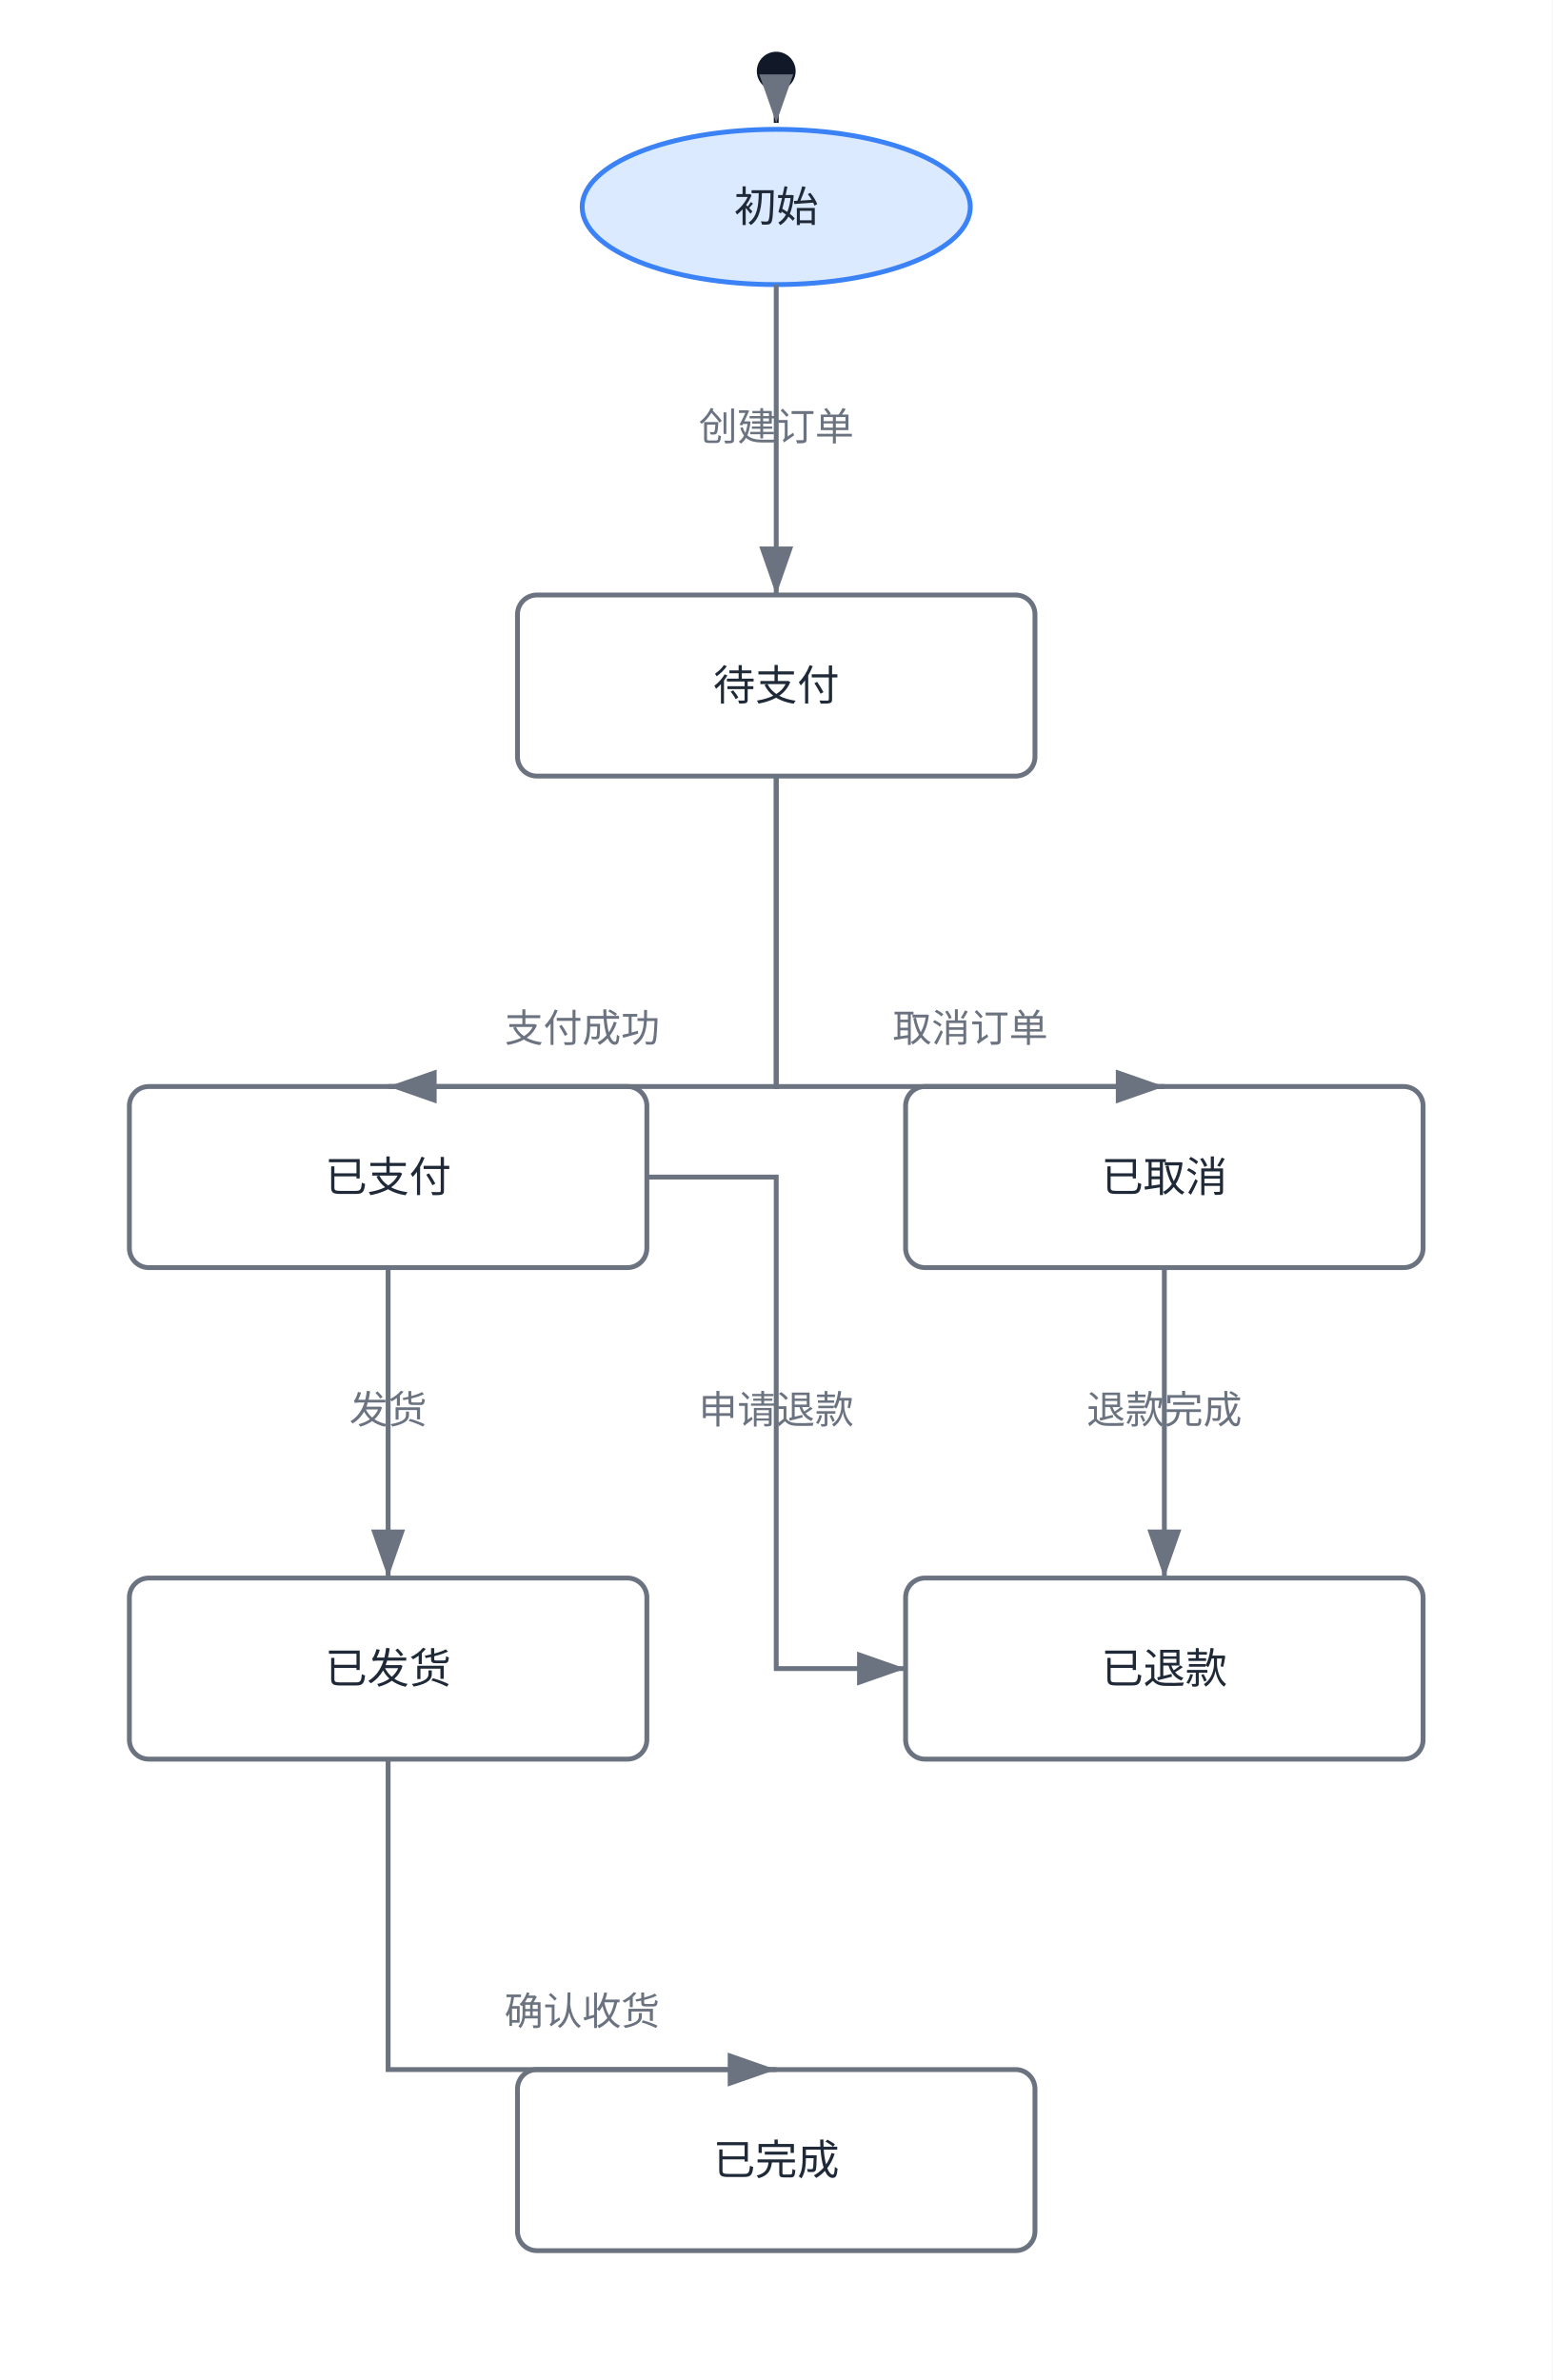
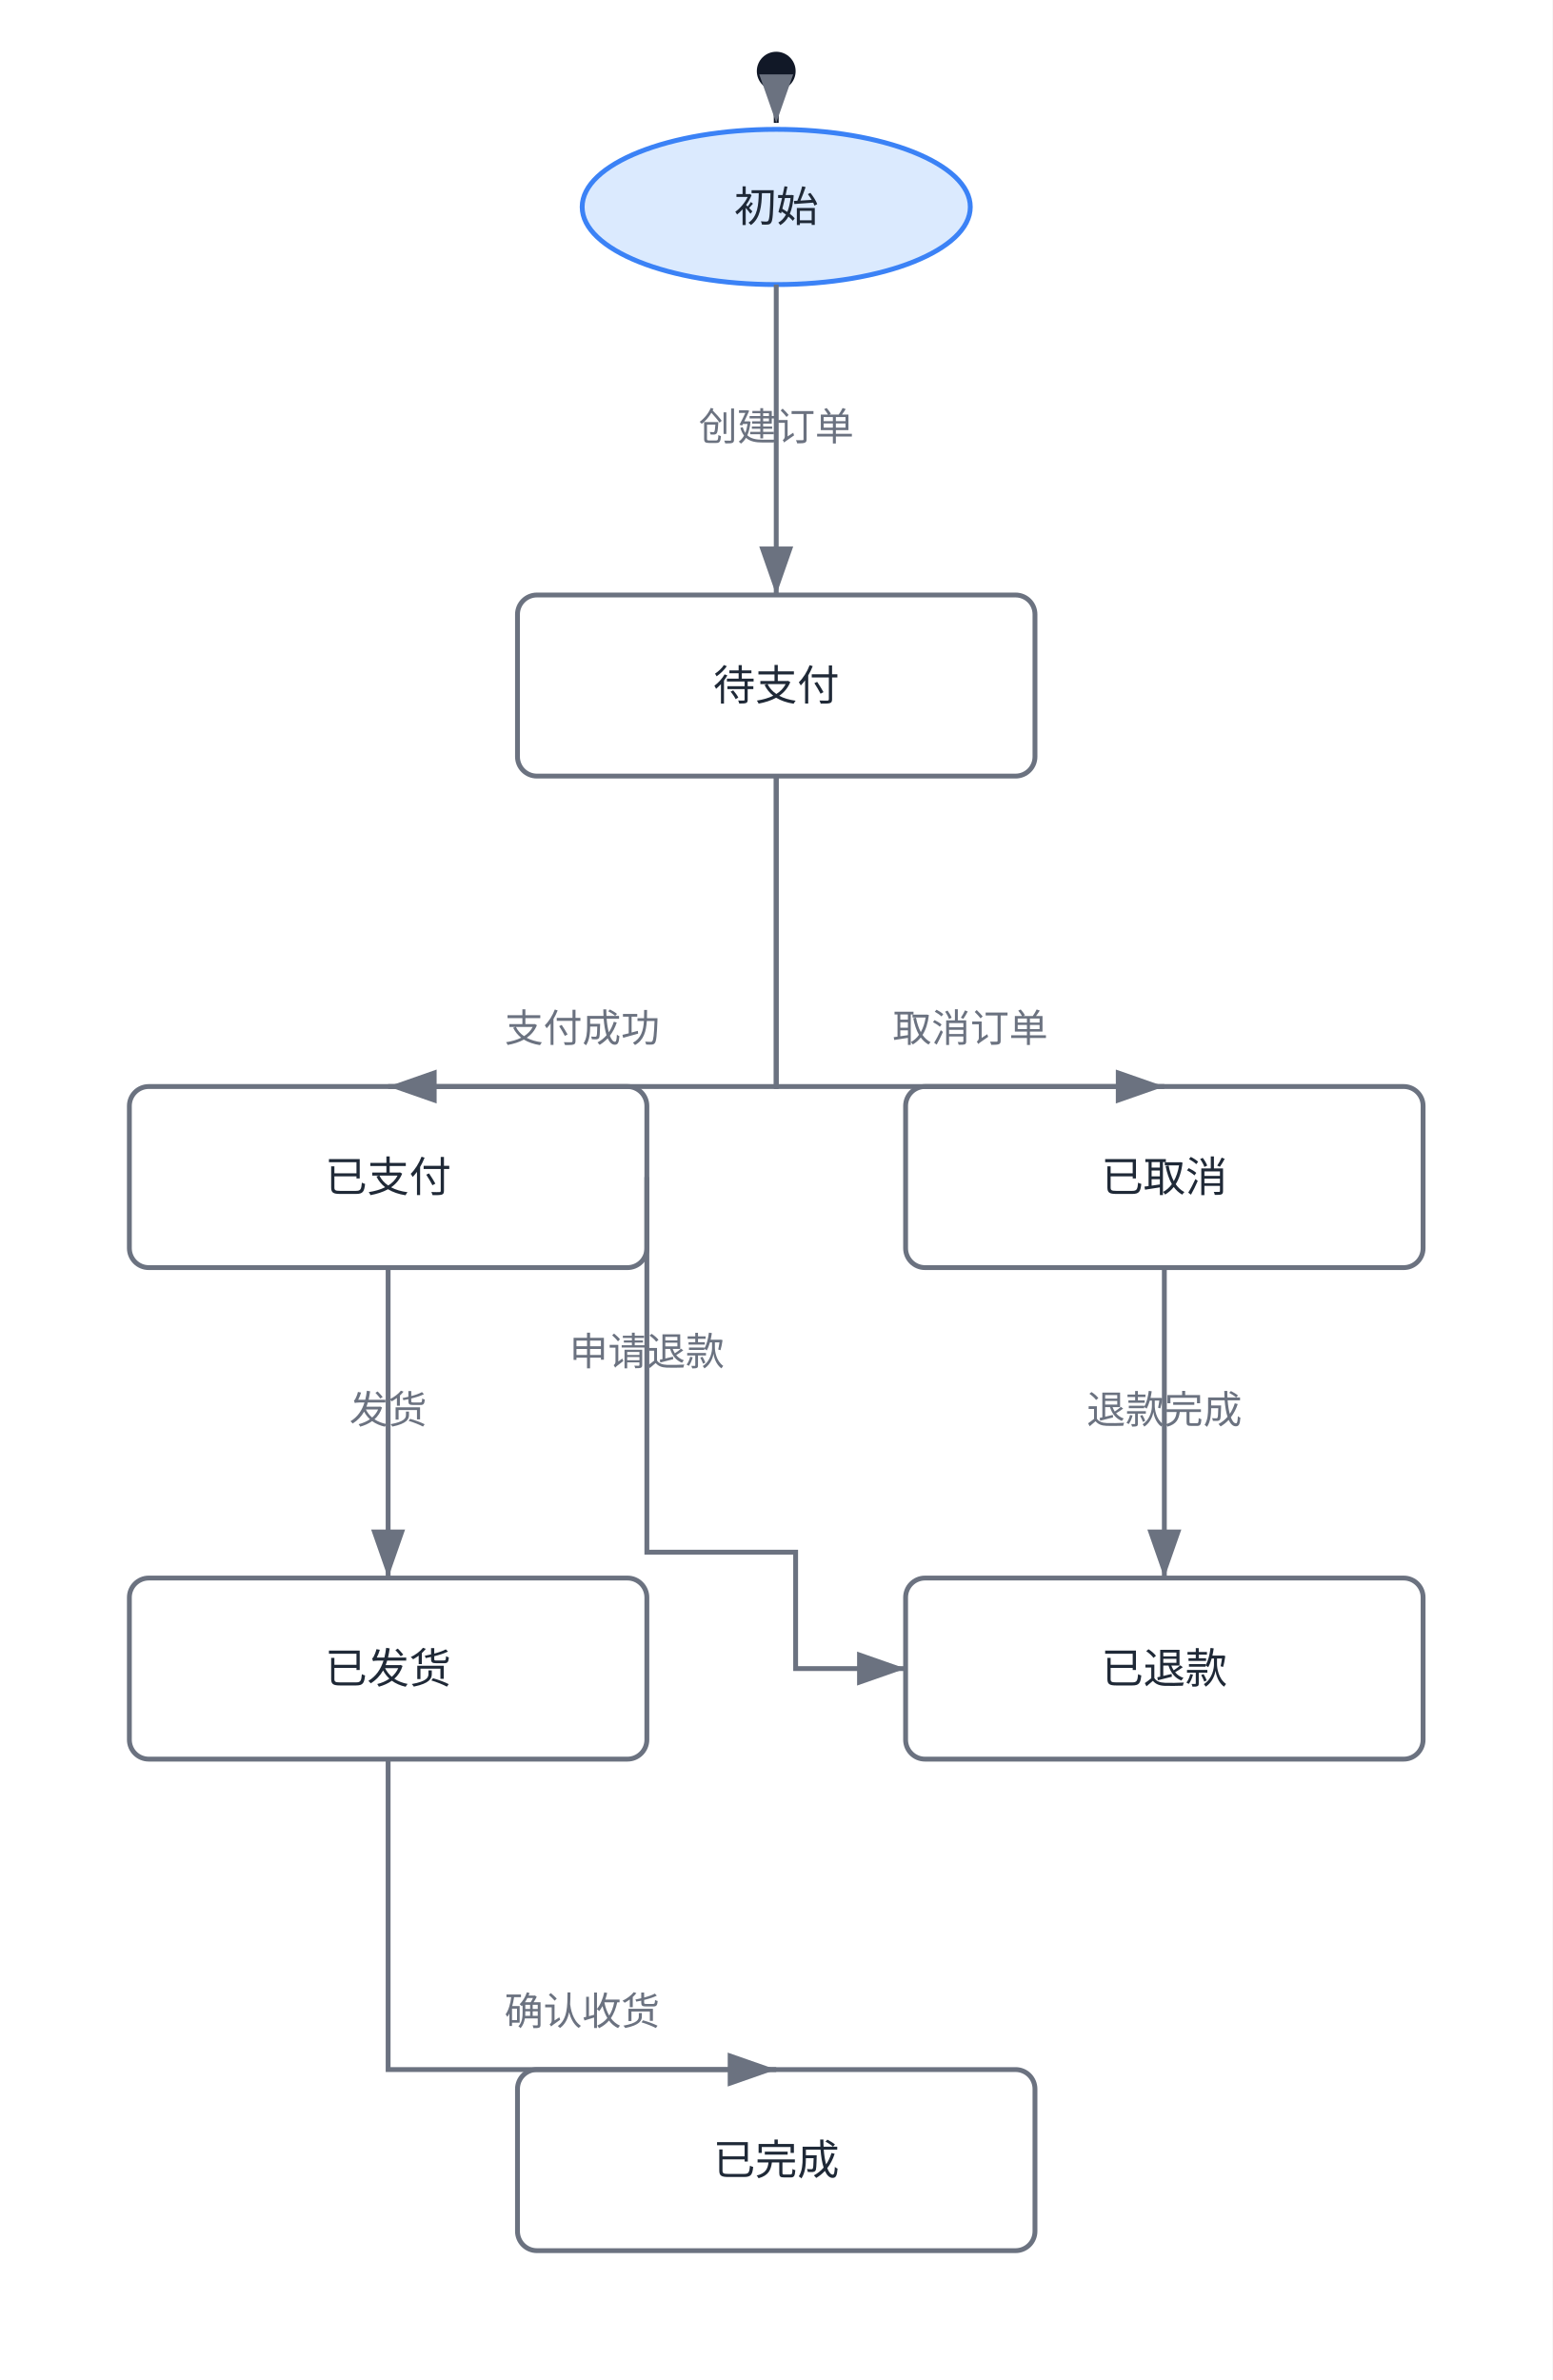
<svg xmlns="http://www.w3.org/2000/svg" width="480" height="736" viewBox="0 0 480 736">
  <defs>
    <marker id="arrowhead" markerWidth="10" markerHeight="7" refX="10" refY="3.5" orient="auto">
      <polygon points="0 0, 10 3.5, 0 7" fill="#6b7280" />
    </marker>
    <marker id="arrowhead-purple" markerWidth="10" markerHeight="7" refX="10" refY="3.5" orient="auto">
      <polygon points="0 0, 10 3.5, 0 7" fill="#7c3aed" />
    </marker>
  </defs>
  <style>.lgdl-anchors,.lgdl-edge-anchors{opacity:0;pointer-events:none;transition:opacity .12s ease}.lgdl-node:hover + .lgdl-anchors,.lgdl-class:hover + .lgdl-anchors,.lgdl-group:hover + .lgdl-anchors,.lgdl-lane:hover + .lgdl-anchors{opacity:1}.lgdl-edge:hover + .lgdl-edge-anchors,.lgdl-aggregate-edge:hover + .lgdl-edge-anchors{opacity:1}.lgdl-node.lgdl-hovered + .lgdl-anchors,.lgdl-class.lgdl-hovered + .lgdl-anchors,.lgdl-group.lgdl-hovered + .lgdl-anchors,.lgdl-lane.lgdl-hovered + .lgdl-anchors{opacity:1}.lgdl-edge.lgdl-hovered + .lgdl-edge-anchors,.lgdl-aggregate-edge.lgdl-hovered + .lgdl-edge-anchors{opacity:1}.lgdl-hovered{filter:drop-shadow(0 0 3px rgba(79,70,229,.65))}</style>
  <rect x="0" y="0" width="480" height="736" fill="#ffffff" />
  <g class="lgdl-initial" data-lgdl-loc="nodes[0]">
    <circle cx="240" cy="22" r="6" fill="#111827" />
    <line x1="240" y1="28" x2="240" y2="38" stroke="#111827" stroke-width="1.5" marker-end="url(#arrowhead)" />
  </g>
  <g class="lgdl-node" data-lgdl-loc="nodes[0]">
    <rect x="180" y="40" width="120" height="48" rx="60" ry="60" fill="#dbeafe" stroke="#3b82f6" stroke-width="1.5" />
    <text x="240" y="64" font-family="'Segoe UI', 'PingFang SC', 'Microsoft YaHei', sans-serif" font-size="13" fill="#1f2937" text-anchor="middle" dominant-baseline="middle">初始</text>
  </g>
  <g class="lgdl-anchors">
    <circle cx="300.0" cy="64.0" r="3" fill="#3b82f6" />
    <circle cx="289.8" cy="77.4" r="3" fill="#3b82f6" />
    <circle cx="274.2" cy="83.7" r="3" fill="#3b82f6" />
    <circle cx="262.3" cy="86.3" r="3" fill="#3b82f6" />
    <circle cx="253.5" cy="87.4" r="3" fill="#3b82f6" />
    <circle cx="246.4" cy="87.9" r="3" fill="#3b82f6" />
    <circle cx="240.0" cy="88.0" r="3" fill="#3b82f6" />
    <circle cx="233.6" cy="87.9" r="3" fill="#3b82f6" />
    <circle cx="226.5" cy="87.4" r="3" fill="#3b82f6" />
    <circle cx="217.7" cy="86.3" r="3" fill="#3b82f6" />
    <circle cx="205.8" cy="83.7" r="3" fill="#3b82f6" />
    <circle cx="190.2" cy="77.4" r="3" fill="#3b82f6" />
    <circle cx="180.0" cy="64.0" r="3" fill="#3b82f6" />
    <circle cx="190.2" cy="50.6" r="3" fill="#3b82f6" />
    <circle cx="205.8" cy="44.3" r="3" fill="#3b82f6" />
    <circle cx="217.7" cy="41.7" r="3" fill="#3b82f6" />
    <circle cx="226.5" cy="40.6" r="3" fill="#3b82f6" />
    <circle cx="233.6" cy="40.1" r="3" fill="#3b82f6" />
    <circle cx="240.0" cy="40.0" r="3" fill="#3b82f6" />
    <circle cx="246.4" cy="40.1" r="3" fill="#3b82f6" />
    <circle cx="253.5" cy="40.6" r="3" fill="#3b82f6" />
    <circle cx="262.3" cy="41.7" r="3" fill="#3b82f6" />
    <circle cx="274.2" cy="44.3" r="3" fill="#3b82f6" />
    <circle cx="289.8" cy="50.6" r="3" fill="#3b82f6" />
  </g>
  <g class="lgdl-node" data-lgdl-loc="nodes[1]">
    <rect x="160" y="184" width="160" height="56" rx="6" ry="6" fill="#ffffff" stroke="#6b7280" stroke-width="1.5" />
    <text x="240" y="212" font-family="'Segoe UI', 'PingFang SC', 'Microsoft YaHei', sans-serif" font-size="13" fill="#1f2937" text-anchor="middle" dominant-baseline="middle">待支付</text>
  </g>
  <g class="lgdl-anchors">
    <circle cx="320.0" cy="212.0" r="3" fill="#6b7280" />
    <circle cx="320.0" cy="233.4" r="3" fill="#6b7280" />
    <circle cx="288.5" cy="240.0" r="3" fill="#6b7280" />
    <circle cx="268.0" cy="240.0" r="3" fill="#6b7280" />
    <circle cx="256.2" cy="240.0" r="3" fill="#6b7280" />
    <circle cx="247.5" cy="240.0" r="3" fill="#6b7280" />
    <circle cx="240.0" cy="240.0" r="3" fill="#6b7280" />
    <circle cx="232.5" cy="240.0" r="3" fill="#6b7280" />
    <circle cx="223.8" cy="240.0" r="3" fill="#6b7280" />
    <circle cx="212.0" cy="240.0" r="3" fill="#6b7280" />
    <circle cx="191.5" cy="240.0" r="3" fill="#6b7280" />
    <circle cx="160.0" cy="233.4" r="3" fill="#6b7280" />
    <circle cx="160.0" cy="212.0" r="3" fill="#6b7280" />
    <circle cx="160.0" cy="190.6" r="3" fill="#6b7280" />
    <circle cx="191.5" cy="184.0" r="3" fill="#6b7280" />
    <circle cx="212.0" cy="184.0" r="3" fill="#6b7280" />
    <circle cx="223.8" cy="184.0" r="3" fill="#6b7280" />
    <circle cx="232.5" cy="184.0" r="3" fill="#6b7280" />
    <circle cx="240.0" cy="184.0" r="3" fill="#6b7280" />
    <circle cx="247.5" cy="184.0" r="3" fill="#6b7280" />
    <circle cx="256.2" cy="184.0" r="3" fill="#6b7280" />
    <circle cx="268.0" cy="184.0" r="3" fill="#6b7280" />
    <circle cx="288.5" cy="184.0" r="3" fill="#6b7280" />
    <circle cx="320.0" cy="190.6" r="3" fill="#6b7280" />
  </g>
  <g class="lgdl-node" data-lgdl-loc="nodes[2]">
    <rect x="40" y="336" width="160" height="56" rx="6" ry="6" fill="#ffffff" stroke="#6b7280" stroke-width="1.5" />
    <text x="120" y="364" font-family="'Segoe UI', 'PingFang SC', 'Microsoft YaHei', sans-serif" font-size="13" fill="#1f2937" text-anchor="middle" dominant-baseline="middle">已支付</text>
  </g>
  <g class="lgdl-anchors">
    <circle cx="200.0" cy="364.0" r="3" fill="#6b7280" />
    <circle cx="200.0" cy="385.4" r="3" fill="#6b7280" />
    <circle cx="168.5" cy="392.0" r="3" fill="#6b7280" />
    <circle cx="148.0" cy="392.0" r="3" fill="#6b7280" />
    <circle cx="136.2" cy="392.0" r="3" fill="#6b7280" />
    <circle cx="127.5" cy="392.0" r="3" fill="#6b7280" />
    <circle cx="120.0" cy="392.0" r="3" fill="#6b7280" />
    <circle cx="112.5" cy="392.0" r="3" fill="#6b7280" />
    <circle cx="103.8" cy="392.0" r="3" fill="#6b7280" />
    <circle cx="92.0" cy="392.0" r="3" fill="#6b7280" />
    <circle cx="71.5" cy="392.0" r="3" fill="#6b7280" />
    <circle cx="40.0" cy="385.4" r="3" fill="#6b7280" />
    <circle cx="40.0" cy="364.0" r="3" fill="#6b7280" />
    <circle cx="40.0" cy="342.6" r="3" fill="#6b7280" />
    <circle cx="71.5" cy="336.0" r="3" fill="#6b7280" />
    <circle cx="92.0" cy="336.0" r="3" fill="#6b7280" />
    <circle cx="103.8" cy="336.0" r="3" fill="#6b7280" />
    <circle cx="112.5" cy="336.0" r="3" fill="#6b7280" />
    <circle cx="120.0" cy="336.0" r="3" fill="#6b7280" />
    <circle cx="127.5" cy="336.0" r="3" fill="#6b7280" />
    <circle cx="136.2" cy="336.0" r="3" fill="#6b7280" />
    <circle cx="148.0" cy="336.0" r="3" fill="#6b7280" />
    <circle cx="168.5" cy="336.0" r="3" fill="#6b7280" />
    <circle cx="200.0" cy="342.6" r="3" fill="#6b7280" />
  </g>
  <g class="lgdl-node" data-lgdl-loc="nodes[3]">
    <rect x="40" y="488" width="160" height="56" rx="6" ry="6" fill="#ffffff" stroke="#6b7280" stroke-width="1.5" />
    <text x="120" y="516" font-family="'Segoe UI', 'PingFang SC', 'Microsoft YaHei', sans-serif" font-size="13" fill="#1f2937" text-anchor="middle" dominant-baseline="middle">已发货</text>
  </g>
  <g class="lgdl-anchors">
    <circle cx="200.0" cy="516.0" r="3" fill="#6b7280" />
    <circle cx="200.0" cy="537.4" r="3" fill="#6b7280" />
    <circle cx="168.5" cy="544.0" r="3" fill="#6b7280" />
    <circle cx="148.0" cy="544.0" r="3" fill="#6b7280" />
    <circle cx="136.2" cy="544.0" r="3" fill="#6b7280" />
    <circle cx="127.5" cy="544.0" r="3" fill="#6b7280" />
    <circle cx="120.0" cy="544.0" r="3" fill="#6b7280" />
    <circle cx="112.5" cy="544.0" r="3" fill="#6b7280" />
    <circle cx="103.8" cy="544.0" r="3" fill="#6b7280" />
    <circle cx="92.0" cy="544.0" r="3" fill="#6b7280" />
    <circle cx="71.5" cy="544.0" r="3" fill="#6b7280" />
    <circle cx="40.0" cy="537.4" r="3" fill="#6b7280" />
    <circle cx="40.0" cy="516.0" r="3" fill="#6b7280" />
    <circle cx="40.0" cy="494.6" r="3" fill="#6b7280" />
    <circle cx="71.5" cy="488.0" r="3" fill="#6b7280" />
    <circle cx="92.0" cy="488.0" r="3" fill="#6b7280" />
    <circle cx="103.8" cy="488.0" r="3" fill="#6b7280" />
    <circle cx="112.5" cy="488.0" r="3" fill="#6b7280" />
    <circle cx="120.0" cy="488.0" r="3" fill="#6b7280" />
    <circle cx="127.5" cy="488.0" r="3" fill="#6b7280" />
    <circle cx="136.2" cy="488.0" r="3" fill="#6b7280" />
    <circle cx="148.0" cy="488.0" r="3" fill="#6b7280" />
    <circle cx="168.5" cy="488.0" r="3" fill="#6b7280" />
    <circle cx="200.0" cy="494.6" r="3" fill="#6b7280" />
  </g>
  <g class="lgdl-node" data-lgdl-loc="nodes[4]">
    <rect x="160" y="640" width="160" height="56" rx="6" ry="6" fill="#ffffff" stroke="#6b7280" stroke-width="1.5" />
    <text x="240" y="668" font-family="'Segoe UI', 'PingFang SC', 'Microsoft YaHei', sans-serif" font-size="13" fill="#1f2937" text-anchor="middle" dominant-baseline="middle">已完成</text>
  </g>
  <g class="lgdl-anchors">
    <circle cx="320.0" cy="668.0" r="3" fill="#6b7280" />
    <circle cx="320.0" cy="689.4" r="3" fill="#6b7280" />
    <circle cx="288.5" cy="696.0" r="3" fill="#6b7280" />
    <circle cx="268.0" cy="696.0" r="3" fill="#6b7280" />
    <circle cx="256.2" cy="696.0" r="3" fill="#6b7280" />
    <circle cx="247.5" cy="696.0" r="3" fill="#6b7280" />
    <circle cx="240.0" cy="696.0" r="3" fill="#6b7280" />
    <circle cx="232.5" cy="696.0" r="3" fill="#6b7280" />
    <circle cx="223.8" cy="696.0" r="3" fill="#6b7280" />
    <circle cx="212.0" cy="696.0" r="3" fill="#6b7280" />
    <circle cx="191.5" cy="696.0" r="3" fill="#6b7280" />
    <circle cx="160.0" cy="689.4" r="3" fill="#6b7280" />
    <circle cx="160.0" cy="668.0" r="3" fill="#6b7280" />
    <circle cx="160.0" cy="646.6" r="3" fill="#6b7280" />
    <circle cx="191.5" cy="640.0" r="3" fill="#6b7280" />
    <circle cx="212.0" cy="640.0" r="3" fill="#6b7280" />
    <circle cx="223.8" cy="640.0" r="3" fill="#6b7280" />
    <circle cx="232.5" cy="640.0" r="3" fill="#6b7280" />
    <circle cx="240.0" cy="640.0" r="3" fill="#6b7280" />
    <circle cx="247.5" cy="640.0" r="3" fill="#6b7280" />
    <circle cx="256.2" cy="640.0" r="3" fill="#6b7280" />
    <circle cx="268.0" cy="640.0" r="3" fill="#6b7280" />
    <circle cx="288.5" cy="640.0" r="3" fill="#6b7280" />
    <circle cx="320.0" cy="646.6" r="3" fill="#6b7280" />
  </g>
  <g class="lgdl-node" data-lgdl-loc="nodes[5]">
    <rect x="280" y="336" width="160" height="56" rx="6" ry="6" fill="#ffffff" stroke="#6b7280" stroke-width="1.5" />
    <text x="360" y="364" font-family="'Segoe UI', 'PingFang SC', 'Microsoft YaHei', sans-serif" font-size="13" fill="#1f2937" text-anchor="middle" dominant-baseline="middle">已取消</text>
  </g>
  <g class="lgdl-anchors">
    <circle cx="440.0" cy="364.0" r="3" fill="#6b7280" />
    <circle cx="440.0" cy="385.4" r="3" fill="#6b7280" />
    <circle cx="408.5" cy="392.0" r="3" fill="#6b7280" />
    <circle cx="388.0" cy="392.0" r="3" fill="#6b7280" />
    <circle cx="376.2" cy="392.0" r="3" fill="#6b7280" />
    <circle cx="367.5" cy="392.0" r="3" fill="#6b7280" />
    <circle cx="360.0" cy="392.0" r="3" fill="#6b7280" />
    <circle cx="352.5" cy="392.0" r="3" fill="#6b7280" />
    <circle cx="343.8" cy="392.0" r="3" fill="#6b7280" />
    <circle cx="332.0" cy="392.0" r="3" fill="#6b7280" />
    <circle cx="311.5" cy="392.0" r="3" fill="#6b7280" />
    <circle cx="280.0" cy="385.4" r="3" fill="#6b7280" />
    <circle cx="280.0" cy="364.0" r="3" fill="#6b7280" />
    <circle cx="280.0" cy="342.6" r="3" fill="#6b7280" />
    <circle cx="311.5" cy="336.0" r="3" fill="#6b7280" />
    <circle cx="332.0" cy="336.0" r="3" fill="#6b7280" />
    <circle cx="343.8" cy="336.0" r="3" fill="#6b7280" />
    <circle cx="352.5" cy="336.0" r="3" fill="#6b7280" />
    <circle cx="360.0" cy="336.0" r="3" fill="#6b7280" />
    <circle cx="367.5" cy="336.0" r="3" fill="#6b7280" />
    <circle cx="376.2" cy="336.0" r="3" fill="#6b7280" />
    <circle cx="388.0" cy="336.0" r="3" fill="#6b7280" />
    <circle cx="408.5" cy="336.0" r="3" fill="#6b7280" />
    <circle cx="440.0" cy="342.6" r="3" fill="#6b7280" />
  </g>
  <g class="lgdl-node" data-lgdl-loc="nodes[6]">
    <rect x="280" y="488" width="160" height="56" rx="6" ry="6" fill="#ffffff" stroke="#6b7280" stroke-width="1.5" />
    <text x="360" y="516" font-family="'Segoe UI', 'PingFang SC', 'Microsoft YaHei', sans-serif" font-size="13" fill="#1f2937" text-anchor="middle" dominant-baseline="middle">已退款</text>
  </g>
  <g class="lgdl-anchors">
    <circle cx="440.0" cy="516.0" r="3" fill="#6b7280" />
    <circle cx="440.0" cy="537.4" r="3" fill="#6b7280" />
    <circle cx="408.5" cy="544.0" r="3" fill="#6b7280" />
    <circle cx="388.0" cy="544.0" r="3" fill="#6b7280" />
    <circle cx="376.2" cy="544.0" r="3" fill="#6b7280" />
    <circle cx="367.5" cy="544.0" r="3" fill="#6b7280" />
    <circle cx="360.0" cy="544.0" r="3" fill="#6b7280" />
    <circle cx="352.5" cy="544.0" r="3" fill="#6b7280" />
    <circle cx="343.8" cy="544.0" r="3" fill="#6b7280" />
    <circle cx="332.0" cy="544.0" r="3" fill="#6b7280" />
    <circle cx="311.5" cy="544.0" r="3" fill="#6b7280" />
    <circle cx="280.0" cy="537.4" r="3" fill="#6b7280" />
    <circle cx="280.0" cy="516.0" r="3" fill="#6b7280" />
    <circle cx="280.0" cy="494.6" r="3" fill="#6b7280" />
    <circle cx="311.5" cy="488.0" r="3" fill="#6b7280" />
    <circle cx="332.0" cy="488.0" r="3" fill="#6b7280" />
    <circle cx="343.8" cy="488.0" r="3" fill="#6b7280" />
    <circle cx="352.5" cy="488.0" r="3" fill="#6b7280" />
    <circle cx="360.0" cy="488.0" r="3" fill="#6b7280" />
    <circle cx="367.5" cy="488.0" r="3" fill="#6b7280" />
    <circle cx="376.2" cy="488.0" r="3" fill="#6b7280" />
    <circle cx="388.0" cy="488.0" r="3" fill="#6b7280" />
    <circle cx="408.5" cy="488.0" r="3" fill="#6b7280" />
    <circle cx="440.0" cy="494.6" r="3" fill="#6b7280" />
  </g>
  <g class="lgdl-edge" data-lgdl-loc="edges[0]">
    <path d="M 240,240 L 240,336 L 120,336" fill="none" stroke="#6b7280" stroke-width="1.5" marker-end="url(#arrowhead)" />
    <text x="180" y="318" font-family="'Segoe UI', 'PingFang SC', 'Microsoft YaHei', sans-serif" font-size="12" fill="#6b7280" text-anchor="middle" dominant-baseline="middle">支付成功</text>
  </g>
  <g class="lgdl-edge-anchors">
    <circle cx="240.0" cy="240.0" r="3.5" fill="#6b7280" />
    <circle cx="120.0" cy="336.0" r="3.5" fill="#6b7280" />
  </g>
  <g class="lgdl-edge" data-lgdl-loc="edges[1]">
    <path d="M 120,392 L 120,488" fill="none" stroke="#6b7280" stroke-width="1.5" marker-end="url(#arrowhead)" />
    <text x="120" y="436" font-family="'Segoe UI', 'PingFang SC', 'Microsoft YaHei', sans-serif" font-size="12" fill="#6b7280" text-anchor="middle" dominant-baseline="middle">发货</text>
  </g>
  <g class="lgdl-edge-anchors">
    <circle cx="120.0" cy="392.0" r="3.5" fill="#6b7280" />
    <circle cx="120.0" cy="488.0" r="3.5" fill="#6b7280" />
  </g>
  <g class="lgdl-edge" data-lgdl-loc="edges[2]">
    <path d="M 120,544 L 120,640 L 240,640" fill="none" stroke="#6b7280" stroke-width="1.5" marker-end="url(#arrowhead)" />
    <text x="180" y="622" font-family="'Segoe UI', 'PingFang SC', 'Microsoft YaHei', sans-serif" font-size="12" fill="#6b7280" text-anchor="middle" dominant-baseline="middle">确认收货</text>
  </g>
  <g class="lgdl-edge-anchors">
    <circle cx="120.0" cy="544.0" r="3.5" fill="#6b7280" />
    <circle cx="240.0" cy="640.0" r="3.5" fill="#6b7280" />
  </g>
  <g class="lgdl-edge" data-lgdl-loc="edges[3]">
    <path d="M 240,240 L 240,336 L 360,336" fill="none" stroke="#6b7280" stroke-width="1.5" marker-end="url(#arrowhead)" />
    <text x="300" y="318" font-family="'Segoe UI', 'PingFang SC', 'Microsoft YaHei', sans-serif" font-size="12" fill="#6b7280" text-anchor="middle" dominant-baseline="middle">取消订单</text>
  </g>
  <g class="lgdl-edge-anchors">
    <circle cx="240.0" cy="240.0" r="3.5" fill="#6b7280" />
    <circle cx="360.0" cy="336.0" r="3.5" fill="#6b7280" />
  </g>
  <g class="lgdl-edge" data-lgdl-loc="edges[4]">
-     <path d="M 200,364 L 240,364 L 240,516 L 280,516" fill="none" stroke="#6b7280" stroke-width="1.5" marker-end="url(#arrowhead)" />
-     <text x="240" y="436" font-family="'Segoe UI', 'PingFang SC', 'Microsoft YaHei', sans-serif" font-size="12" fill="#6b7280" text-anchor="middle" dominant-baseline="middle">申请退款</text>
+     <path d="M 200,364 L 200,480 L 246,480 L 246,516 L 280,516" fill="none" stroke="#6b7280" stroke-width="1.5" marker-end="url(#arrowhead)" />
+     <text x="200" y="418" font-family="'Segoe UI', 'PingFang SC', 'Microsoft YaHei', sans-serif" font-size="12" fill="#6b7280" text-anchor="middle" dominant-baseline="middle">申请退款</text>
  </g>
  <g class="lgdl-edge-anchors">
    <circle cx="200.0" cy="364.0" r="3.5" fill="#6b7280" />
    <circle cx="280.0" cy="516.0" r="3.5" fill="#6b7280" />
  </g>
  <g class="lgdl-edge" data-lgdl-loc="edges[5]">
    <path d="M 360,392 L 360,488" fill="none" stroke="#6b7280" stroke-width="1.5" marker-end="url(#arrowhead)" />
    <text x="360" y="436" font-family="'Segoe UI', 'PingFang SC', 'Microsoft YaHei', sans-serif" font-size="12" fill="#6b7280" text-anchor="middle" dominant-baseline="middle">退款完成</text>
  </g>
  <g class="lgdl-edge-anchors">
    <circle cx="360.0" cy="392.0" r="3.5" fill="#6b7280" />
    <circle cx="360.0" cy="488.0" r="3.5" fill="#6b7280" />
  </g>
  <g class="lgdl-edge" data-lgdl-loc="edges[6]">
    <path d="M 240,88 L 240,184" fill="none" stroke="#6b7280" stroke-width="1.5" marker-end="url(#arrowhead)" />
    <text x="240" y="132" font-family="'Segoe UI', 'PingFang SC', 'Microsoft YaHei', sans-serif" font-size="12" fill="#6b7280" text-anchor="middle" dominant-baseline="middle">创建订单</text>
  </g>
  <g class="lgdl-edge-anchors">
    <circle cx="240.0" cy="88.0" r="3.5" fill="#6b7280" />
    <circle cx="240.0" cy="184.0" r="3.5" fill="#6b7280" />
  </g>
</svg>
